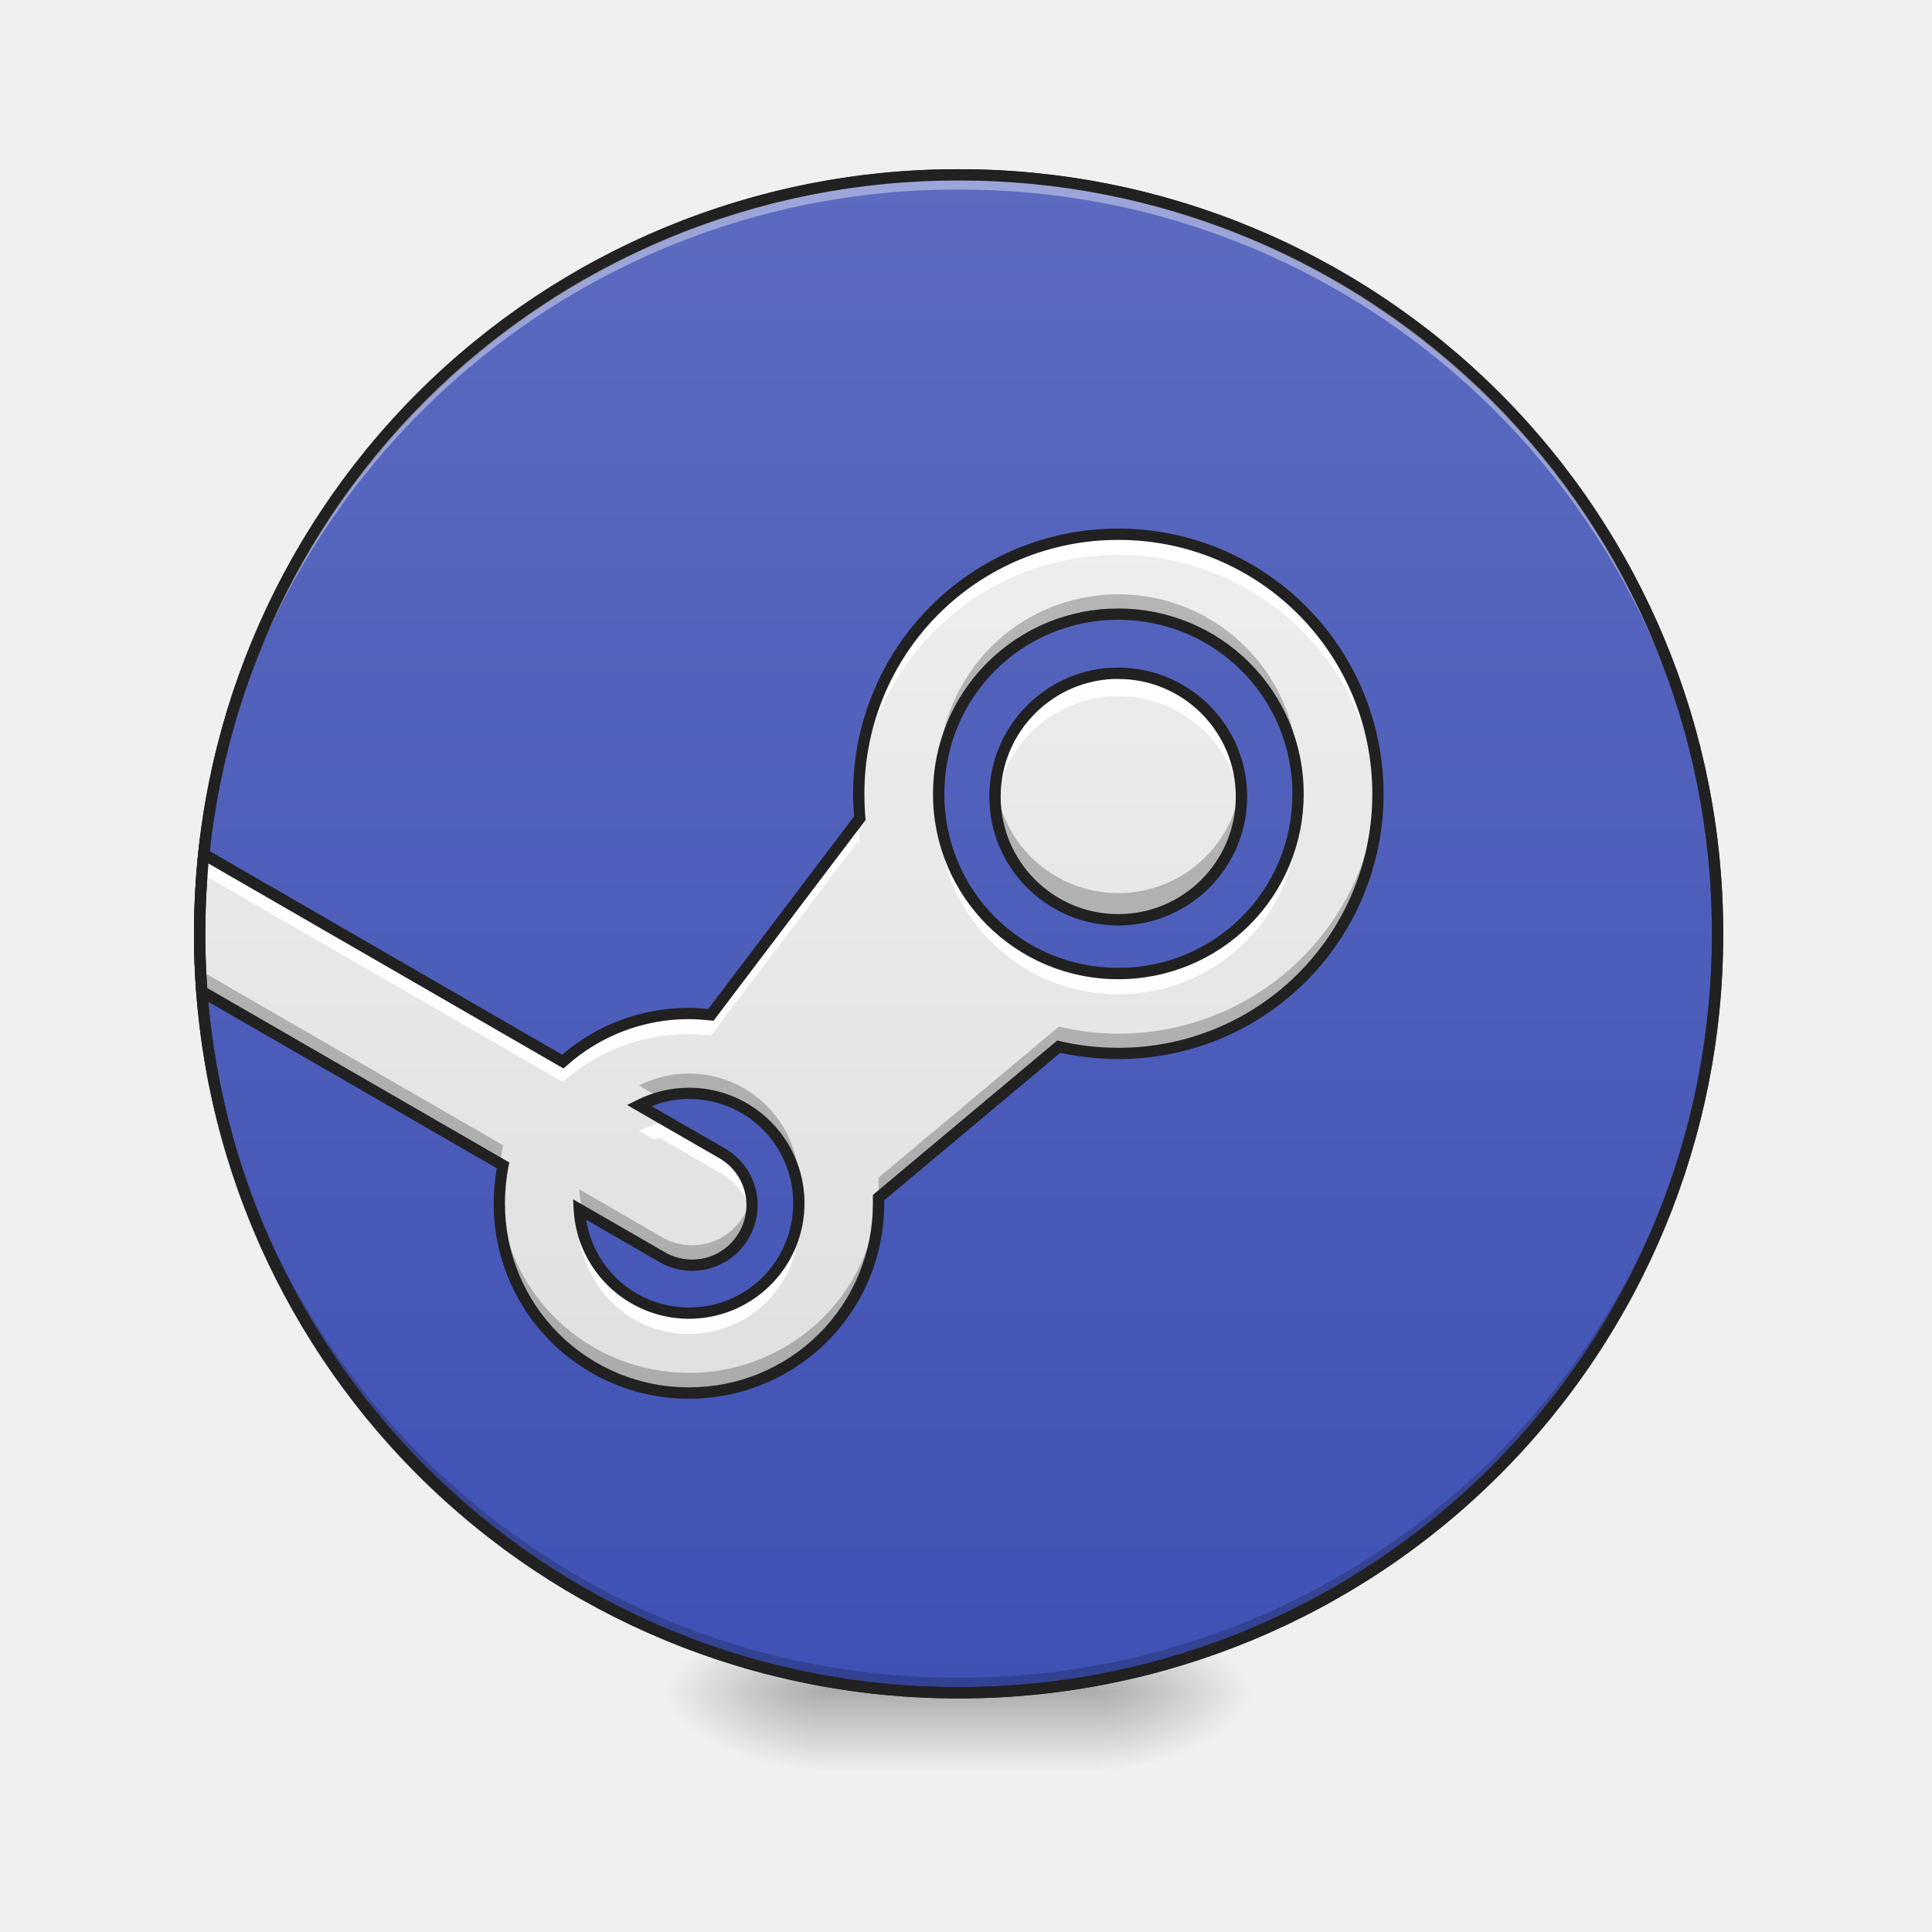
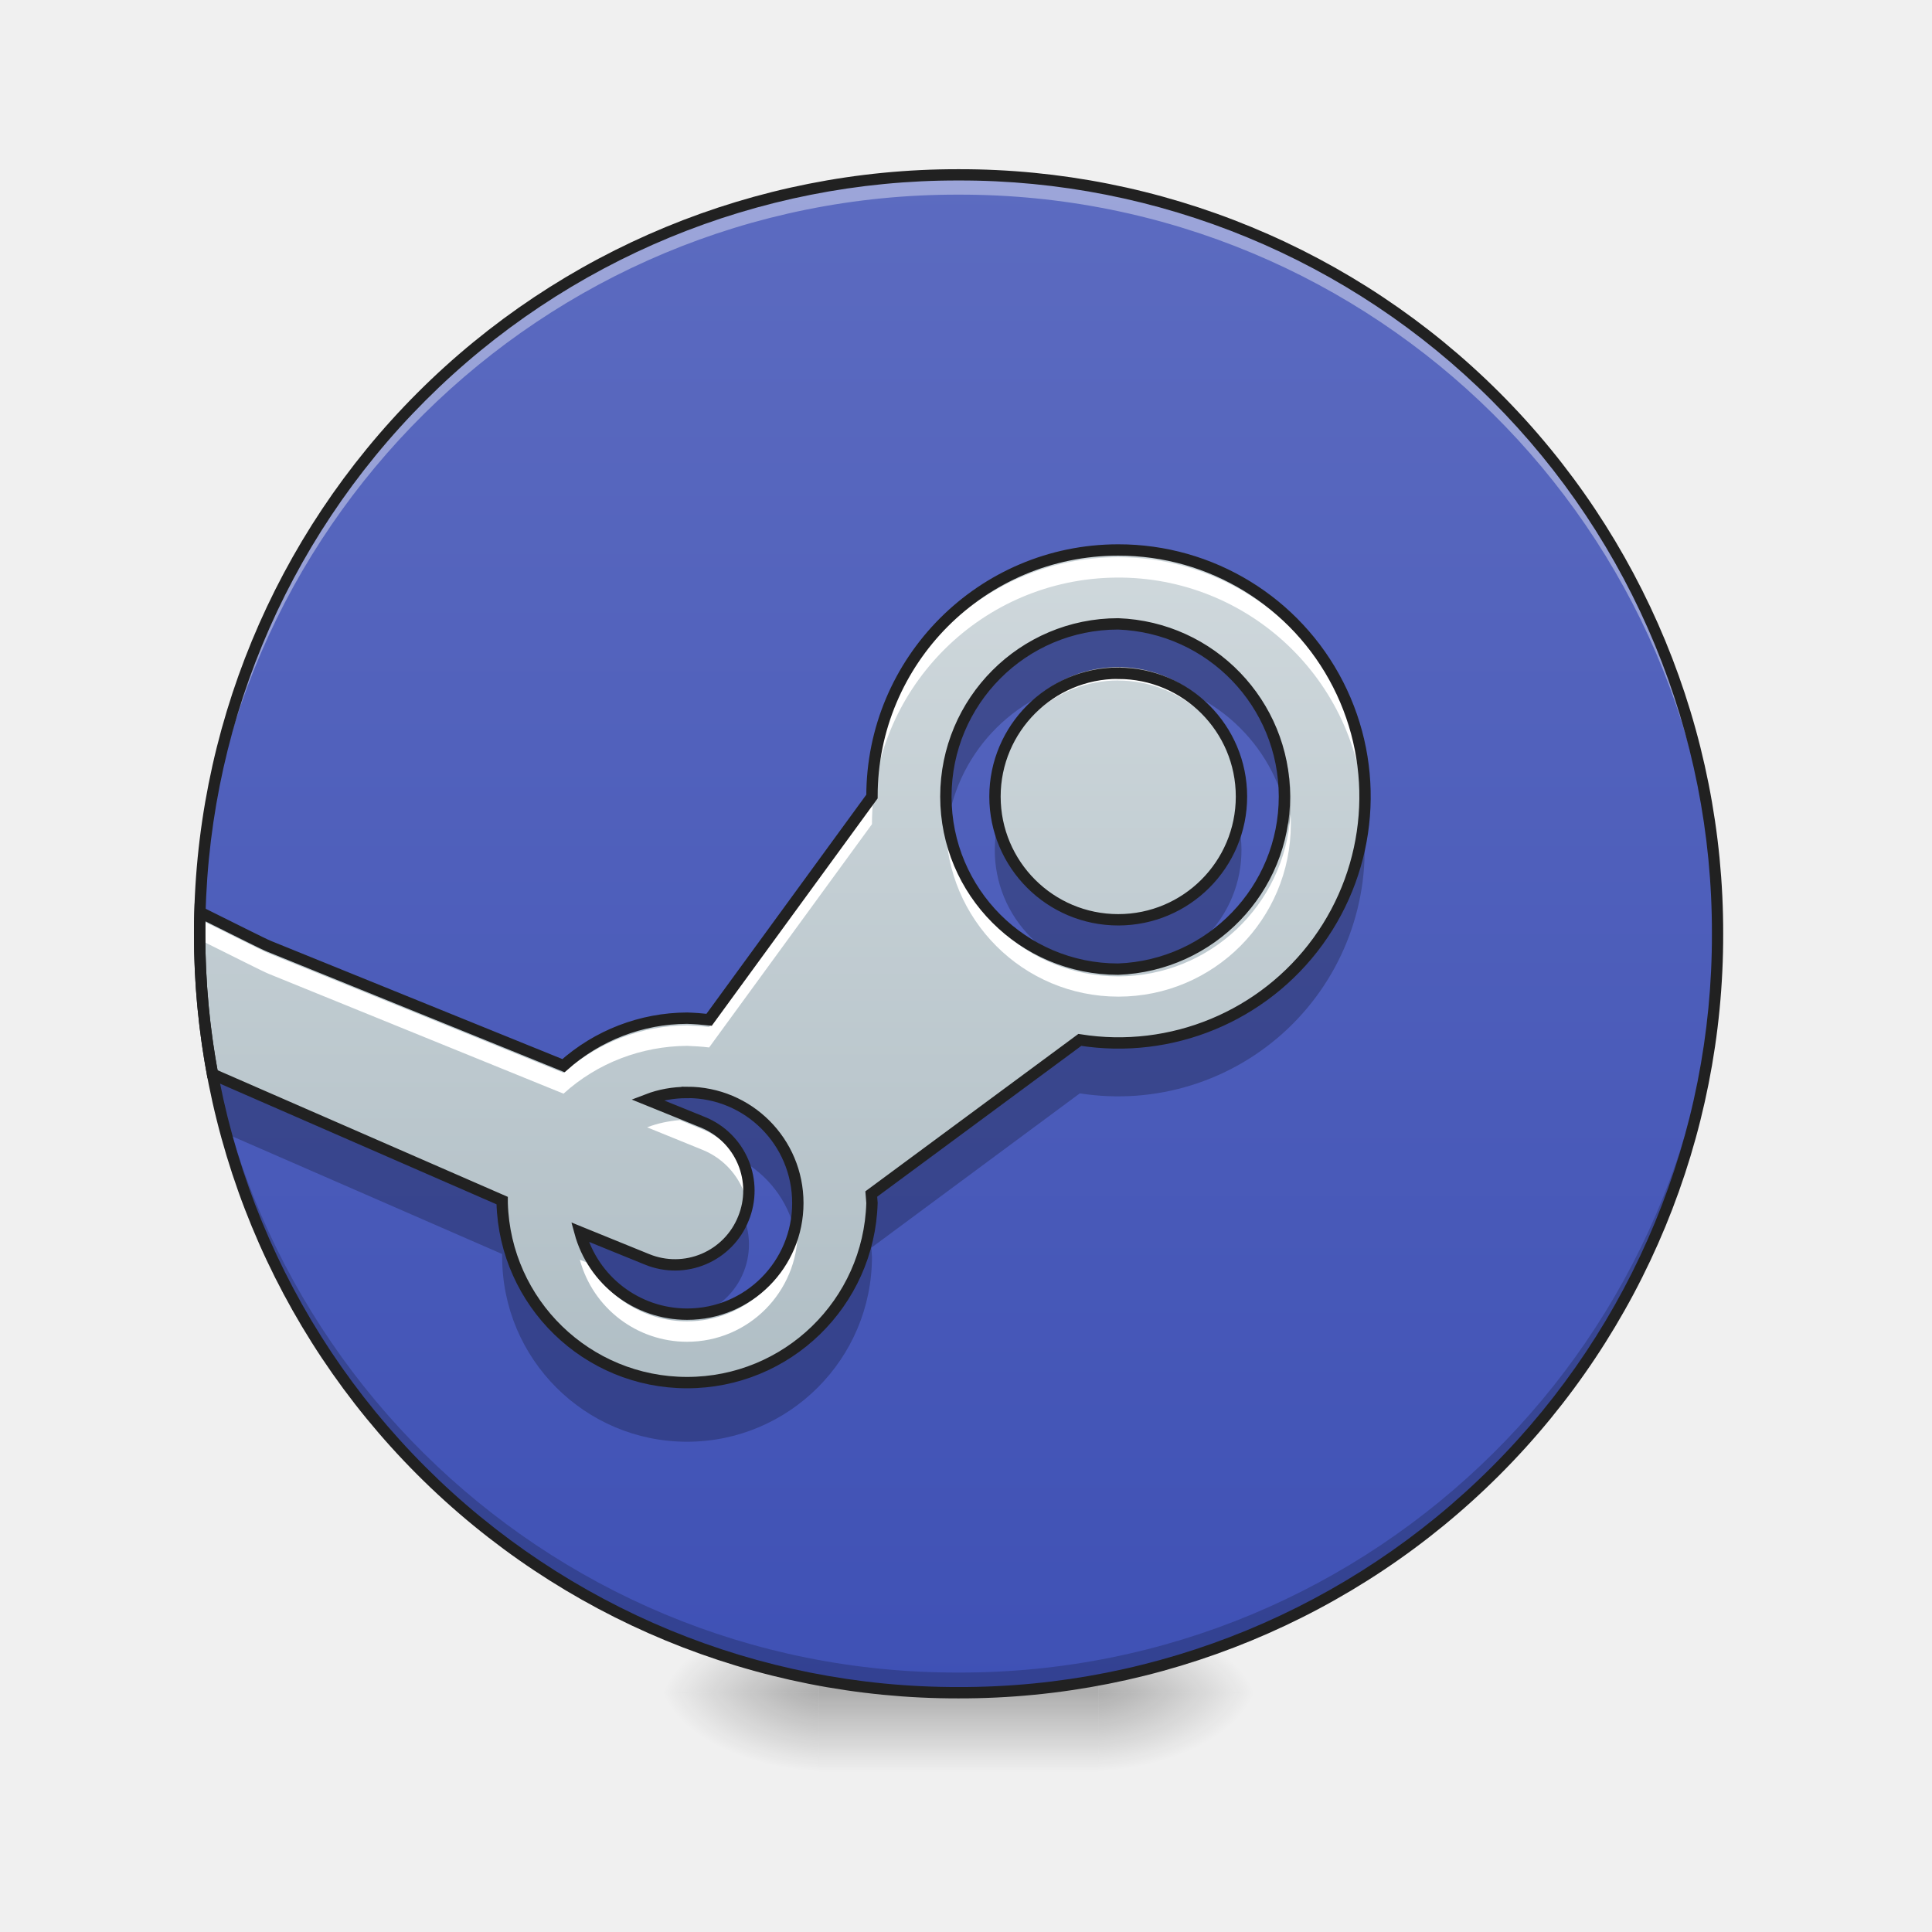
- <svg xmlns="http://www.w3.org/2000/svg" width="32" height="32" viewBox="0 0 24 24">
+ <svg xmlns="http://www.w3.org/2000/svg" width="24" height="24">
  <defs>
    <radialGradient id="a" gradientUnits="userSpaceOnUse" cx="450.909" cy="189.579" fx="450.909" fy="189.579" r="21.167" gradientTransform="matrix(0 -.0586 -.10548 0 33.392 47.696)">
      <stop offset="0" stop-opacity=".314" />
      <stop offset=".222" stop-opacity=".275" />
      <stop offset="1" stop-opacity="0" />
    </radialGradient>
    <radialGradient id="b" gradientUnits="userSpaceOnUse" cx="450.909" cy="189.579" fx="450.909" fy="189.579" r="21.167" gradientTransform="matrix(0 .0586 .10548 0 -9.578 -5.646)">
      <stop offset="0" stop-opacity=".314" />
      <stop offset=".222" stop-opacity=".275" />
      <stop offset="1" stop-opacity="0" />
    </radialGradient>
    <radialGradient id="c" gradientUnits="userSpaceOnUse" cx="450.909" cy="189.579" fx="450.909" fy="189.579" r="21.167" gradientTransform="matrix(0 -.0586 .10548 0 -9.578 47.696)">
      <stop offset="0" stop-opacity=".314" />
      <stop offset=".222" stop-opacity=".275" />
      <stop offset="1" stop-opacity="0" />
    </radialGradient>
    <radialGradient id="d" gradientUnits="userSpaceOnUse" cx="450.909" cy="189.579" fx="450.909" fy="189.579" r="21.167" gradientTransform="matrix(0 .0586 -.10548 0 33.392 -5.646)">
      <stop offset="0" stop-opacity=".314" />
      <stop offset=".222" stop-opacity=".275" />
      <stop offset="1" stop-opacity="0" />
    </radialGradient>
    <linearGradient id="e" gradientUnits="userSpaceOnUse" x1="255.323" y1="233.5" x2="255.323" y2="254.667" gradientTransform="matrix(.01002 0 0 .04688 9.349 10.08)">
      <stop offset="0" stop-opacity=".275" />
      <stop offset="1" stop-opacity="0" />
    </linearGradient>
-     <linearGradient id="f" gradientUnits="userSpaceOnUse" x1="254" y1="-168.667" x2="254" y2="233.5">
+     <linearGradient id="f" gradientUnits="userSpaceOnUse" x1="254" y1="-168.667" x2="254" y2="233.5" gradientTransform="matrix(.04688 0 0 .04688 0 10.08)">
      <stop offset="0" stop-color="#5c6bc0" />
      <stop offset="1" stop-color="#3f51b5" />
    </linearGradient>
-     <linearGradient id="g" gradientUnits="userSpaceOnUse" x1="880.303" y1="1415.118" x2="880.303" y2="535.118" gradientTransform="matrix(.0124 0 0 .0124 -.004 0)">
-       <stop offset="0" stop-color="#e0e0e0" />
-       <stop offset="1" stop-color="#eee" />
-     </linearGradient>
-     <linearGradient id="h" gradientUnits="userSpaceOnUse" x1="1120" y1="1375.118" x2="1120" y2="535.118" gradientTransform="matrix(.0124 0 0 .0124 0 0)">
-       <stop offset="0" stop-color="#e0e0e0" />
-       <stop offset="1" stop-color="#eee" />
+     <linearGradient id="g" gradientUnits="userSpaceOnUse" x1="900" y1="1395.118" x2="900" y2="555.118" gradientTransform="matrix(.0124 0 0 .0124 0 0)">
+       <stop offset="0" stop-color="#b0bec5" />
+       <stop offset="1" stop-color="#cfd8dc" />
    </linearGradient>
  </defs>
  <path d="M13.645 21.027h1.984v-.996h-1.984zm0 0" fill="url(#a)" />
  <path d="M10.172 21.027H8.187v.993h1.985zm0 0" fill="url(#b)" />
  <path d="M10.172 21.027H8.187v-.996h1.985zm0 0" fill="url(#c)" />
  <path d="M13.645 21.027h1.984v.993h-1.984zm0 0" fill="url(#d)" />
  <path d="M10.172 20.777h3.473v1.243h-3.473zm0 0" fill="url(#e)" />
-   <path d="M253.976-168.671c111.072 0 201.147 89.991 201.147 201.064s-90.075 201.148-201.147 201.148c-110.99 0-201.064-90.075-201.064-201.148s90.074-201.064 201.064-201.064zm0 0" transform="matrix(.04688 0 0 .04688 0 10.08)" fill="url(#f)" stroke-width="3" stroke-linecap="round" stroke="#333" />
-   <path d="M11.906 21.027a9.408 9.408 0 0 1-9.426-9.43v-.09a9.404 9.404 0 0 0 9.426 9.333 9.402 9.402 0 0 0 9.426-9.332c0 .031.004.058.004.09a9.41 9.41 0 0 1-9.43 9.43zm0 0" fill-opacity=".196" />
-   <path d="M13.89 6.637a3.217 3.217 0 0 0-3.222 3.226c0 .102.004.2.012.297l-1.848 2.445a2.342 2.342 0 0 0-1.84.582l-4.46-2.578a9.251 9.251 0 0 0-.024 1.707l3.742 2.16a2.35 2.35 0 0 0 2.309 2.828 2.35 2.35 0 0 0 2.355-2.355v-.07l2.238-1.875c.239.055.485.082.739.082a3.217 3.217 0 0 0 3.226-3.223 3.218 3.218 0 0 0-3.226-3.226zm0 .992c1.239 0 2.235.996 2.235 2.234 0 1.235-.996 2.23-2.234 2.23a2.227 2.227 0 0 1-2.23-2.23c0-1.238.995-2.234 2.23-2.234zM8.56 13.582c.754 0 1.363.61 1.363 1.367a1.364 1.364 0 1 1-2.727.074l1.028.594a.743.743 0 0 0 1.02-.273.746.746 0 0 0-.274-1.016l-1.031-.598c.183-.093.398-.148.62-.148zm0 0" fill="url(#g)" />
-   <path d="M11.906 2.172a9.404 9.404 0 0 0-9.426 9.52 9.408 9.408 0 0 1 9.426-9.337 9.405 9.405 0 0 1 9.426 9.336c0-.03.004-.062.004-.093a9.408 9.408 0 0 0-9.43-9.426zm0 0" fill="#fff" fill-opacity=".392" />
+   <path d="M11.906 2.172c5.207 0 9.43 4.219 9.43 9.426s-4.223 9.43-9.43 9.43c-5.203 0-9.426-4.223-9.426-9.43s4.223-9.426 9.426-9.426zm0 0" fill="url(#f)" />
+   <path d="M11.906 20.965a9.408 9.408 0 0 1-9.426-9.43v-.09a9.404 9.404 0 0 0 9.426 9.332 9.402 9.402 0 0 0 9.426-9.332c0 .032.004.063.004.09a9.41 9.41 0 0 1-9.43 9.43zm0 0" fill-opacity=".196" />
+   <path d="M11.906 2.234a9.404 9.404 0 0 0-9.426 9.52 9.408 9.408 0 0 1 9.426-9.336 9.405 9.405 0 0 1 9.426 9.336c0-.031.004-.063.004-.094a9.408 9.408 0 0 0-9.43-9.426zm0 0" fill="#fff" fill-opacity=".392" />
+   <path d="M13.89 6.832a3.06 3.06 0 0 0-3.058 3.063l-2.023 2.773a3.334 3.334 0 0 0-.274-.02 2.319 2.319 0 0 0-1.535.59l-3.66-1.484c-.063-.024-.492-.242-.856-.422-.004.09-.004.176-.004.266 0 .597.055 1.18.16 1.746l3.598 1.57v.031a2.298 2.298 0 0 0 4.594 0c-.004-.035-.004-.074-.008-.113l2.59-1.914a3.062 3.062 0 1 0 .477-6.086zm0 .918a2.146 2.146 0 0 1 0 4.29c-1.183 0-2.14-.962-2.14-2.145 0-1.184.957-2.145 2.14-2.145zm0 .613c-.843 0-1.53.688-1.53 1.532a1.531 1.531 0 1 0 1.531-1.531zM8.536 13.57c.762 0 1.375.614 1.375 1.375 0 .762-.613 1.38-1.375 1.38a1.38 1.38 0 0 1-1.332-1.02l.836.34a.915.915 0 0 0 1.195-.508.916.916 0 0 0-.504-1.196l-.69-.28c.155-.06.323-.09.495-.09zm0 0" fill="url(#g)" />
+   <path d="M13.89 6.922a3.06 3.06 0 0 0-3.058 3.062l-2.023 2.774c-.094-.012-.184-.016-.274-.02a2.319 2.319 0 0 0-1.535.59l-3.66-1.484c-.063-.024-.492-.242-.856-.422v.062c0-.03-.004-.062-.004-.093v.129c0 .07 0 .144.004.218v-.062c.364.18.793.398.856.422L7 13.586c.422-.383.969-.59 1.535-.594.09.004.18.008.274.02l2.023-2.774a3.06 3.06 0 0 1 6.113-.21c.004-.071.008-.141.008-.216 0-.042 0-.082-.004-.124 0 .027 0 .054-.004.085a3.062 3.062 0 0 0-3.054-2.851zm0 1.531c-.773 0-1.41.574-1.515 1.32-.004-.03-.008-.058-.008-.09a1.426 1.426 0 0 0-.008.13c0 .074.008.144.016.214a1.53 1.53 0 1 1 3.031 0c.012-.07.016-.14.016-.215 0-.042 0-.085-.004-.128l-.012.09a1.53 1.53 0 0 0-1.515-1.32zm-2.136 1.66c-.004.04-.004.082-.004.125a2.142 2.142 0 1 0 4.285 0c0-.043 0-.086-.004-.125a2.147 2.147 0 0 1-2.14 2.016c-1.141 0-2.07-.895-2.137-2.016zm-3.309 3.801c-.14.012-.277.04-.406.09l.691.281a.92.92 0 0 1 .547.637.907.907 0 0 0 .016-.34.56.56 0 0 1-.016.086.92.92 0 0 0-.547-.637zm1.461 1.25c-.066.7-.656 1.25-1.37 1.25-.513 0-.973-.281-1.208-.715l-.125-.05a1.38 1.38 0 0 0 1.332 1.019c.762 0 1.375-.617 1.375-1.379 0-.043 0-.082-.004-.125zm0 0" fill="#fff" />
+   <path d="M13.89 7.797c-1.183 0-2.14.96-2.14 2.144 0 .106.008.207.02.309a2.142 2.142 0 0 1 1.835-1.813c.09-.019.188-.027.286-.027.101 0 .195.008.289.027a2.142 2.142 0 0 1 1.832 1.813 2.146 2.146 0 0 0-2.121-2.453zm-1.5 2.453a1.527 1.527 0 0 0 1.21 1.813c.1.015.193.019.29.019.098 0 .196-.004.29-.02a1.527 1.527 0 0 0 1.21-1.812 1.534 1.534 0 0 1-1.5 1.223 1.537 1.537 0 0 1-1.5-1.223zm4.547 0a3.064 3.064 0 0 1-3.046 2.754 3.919 3.919 0 0 1-.477-.04l-2.59 1.915c.004.039.004.074.008.113a2.298 2.298 0 0 1-4.594 0v-.031l-3.59-1.566c.047.23.098.46.16.687l3.43 1.496v.035a2.298 2.298 0 0 0 2.297 2.297 2.3 2.3 0 0 0 2.297-2.297c-.004-.039-.004-.078-.008-.113l2.59-1.918a3.062 3.062 0 0 0 3.523-3.332zm-8.402 3.363c-.172 0-.34.032-.496.094l.691.281c.207.082.364.23.461.414.344.188.598.512.684.899a1.375 1.375 0 0 0-1.34-1.688zm.715 1.535c-.004.012-.012.024-.016.036a.913.913 0 0 1-1.195.504l-.836-.336c.16.59.692 1.003 1.305 1.02a.922.922 0 0 0 .742-1.224zm0 0" fill-opacity=".235" />
  <path d="M11.906 2.102a9.48 9.48 0 0 0-9.496 9.496 9.48 9.48 0 0 0 9.496 9.5 9.48 9.48 0 0 0 9.5-9.5 9.48 9.48 0 0 0-9.5-9.496zm0 .14a9.335 9.335 0 0 1 9.36 9.356 9.336 9.336 0 0 1-9.36 9.359 9.335 9.335 0 0 1-9.355-9.36 9.334 9.334 0 0 1 9.355-9.355zm0 0" fill="#212121" />
-   <path d="M13.89 8.363c-.843 0-1.53.688-1.53 1.532a1.531 1.531 0 1 0 1.531-1.531zm0 0" fill="url(#h)" />
-   <path d="M13.89 8.375a1.531 1.531 0 0 0-1.523 1.664 1.53 1.53 0 0 1 1.524-1.39c.8 0 1.457.609 1.527 1.39.004-.043.004-.09.004-.133 0-.847-.684-1.531-1.531-1.531zm0 0" fill="#fff" />
-   <path d="M13.89 11.477a1.534 1.534 0 0 1-1.519-1.723 1.532 1.532 0 0 0 3.04 0 1.531 1.531 0 0 1-1.52 1.723zm0 0" fill-opacity=".235" />
-   <path d="M13.89 8.363c-.843 0-1.53.688-1.53 1.532a1.531 1.531 0 1 0 1.531-1.531zm0 0" fill="none" stroke-width=".141" stroke="#212121" />
-   <path d="M13.89 6.707a3.217 3.217 0 0 0-3.222 3.227v.09a3.217 3.217 0 0 1 3.223-3.13 3.22 3.22 0 0 1 3.226 3.13v-.09a3.218 3.218 0 0 0-3.226-3.227zm-2.226 3.352c-.004.039-.004.082-.004.12v.094c0-.007.004-.02.004-.03a2.224 2.224 0 0 0 2.227 2.109c1.195 0 2.168-.93 2.23-2.11v.031c.004-.03.004-.062.004-.093 0-.04 0-.082-.004-.121a2.227 2.227 0 0 1-2.23 2.105 2.223 2.223 0 0 1-2.227-2.105zm-.996.191l-1.836 2.426c-.09-.008-.18-.016-.273-.016-.602 0-1.153.227-1.567.598l-4.46-2.578c-.036.328-.052.656-.052.988v.09c.004-.301.02-.598.051-.89l4.461 2.573a2.34 2.34 0 0 1 1.84-.578l1.836-2.425v.058l.012-.016c-.004-.078-.012-.152-.012-.23zm-2.473 3.7c-.09.027-.175.058-.258.1l.188.106c.023-.004.047-.011.07-.02l.774.446c.21.125.34.332.367.555a.742.742 0 0 0-.367-.739zm-1.98.823a2.594 2.594 0 0 0-.012.247v.09l.012-.15.008.005c.004-.059.015-.113.027-.172zm3.703.368a1.361 1.361 0 0 1-1.36 1.242 1.36 1.36 0 0 1-1.32-1.016l-.043-.027c.004.07.012.137.028.203l.015.008c.153.586.684 1.02 1.32 1.02.715 0 1.297-.544 1.36-1.243v.031c.004-.03.004-.062.004-.093 0-.043 0-.082-.004-.125zm0 0" fill="#fff" fill-opacity=".969" />
-   <path d="M13.89 7.383c-1.234 0-2.23.996-2.23 2.23v.102a2.229 2.229 0 0 1 2.23-2.133c1.204 0 2.18.941 2.231 2.133.004-.035.004-.067.004-.102 0-1.234-.996-2.23-2.234-2.23zM10.669 9.71v.219l.012-.016a61.05 61.05 0 0 1-.012-.203zm6.445.004a3.216 3.216 0 0 1-3.96 3.039l-2.239 1.875v.07a2.35 2.35 0 0 1-2.355 2.356c-1.274 0-2.301-.996-2.356-2.254v.097a2.35 2.35 0 0 0 2.356 2.356 2.35 2.35 0 0 0 2.355-2.356v-.07l2.238-1.875a3.218 3.218 0 0 0 3.965-3.14c0-.032 0-.067-.004-.098zM2.48 11.453v.098c0 .242.008.48.028.715l3.71 2.144c.009-.062.02-.12.032-.183l-3.742-2.16c-.016-.2-.024-.407-.028-.614zm6.079 1.883c-.223 0-.438.055-.621.148l.199.118a1.359 1.359 0 0 1 1.781 1.2c.004-.036.004-.068.004-.103 0-.754-.61-1.363-1.363-1.363zm-1.364 1.437c.004.075.016.149.032.22l.996.573a.745.745 0 0 0 1.113-.742.91.91 0 0 1-.094.274.745.745 0 0 1-1.02.27zm0 0" fill-opacity=".235" />
-   <path d="M13.89 6.566a3.29 3.29 0 0 0-3.28 3.575l-1.813 2.394c-.078-.008-.156-.015-.238-.015-.602 0-1.153.218-1.575.582l-4.511-2.606-.012.11c-.031.324-.05.656-.05.992 0 .246.007.484.026.722l.004.04 3.73 2.152c-.023.14-.038.289-.038.437a2.42 2.42 0 0 0 2.426 2.426 2.42 2.42 0 0 0 2.425-2.426v-.039l2.188-1.832c.23.05.473.078.719.078a3.29 3.29 0 0 0 3.296-3.293 3.293 3.293 0 0 0-3.296-3.297zm0 .141a3.148 3.148 0 0 1 3.157 3.156 3.147 3.147 0 0 1-3.156 3.153c-.246 0-.489-.028-.723-.082l-.035-.008-2.29 1.918V14.949a2.278 2.278 0 0 1-2.284 2.285 2.278 2.278 0 0 1-2.286-2.285c0-.16.016-.312.043-.46l.012-.048-3.754-2.168a9.679 9.679 0 0 1 .016-1.546L7 13.273l.04-.035a2.27 2.27 0 0 1 1.519-.578c.09 0 .175.008.265.016l.04.004 1.89-2.496-.004-.028a3.673 3.673 0 0 1-.012-.293 3.147 3.147 0 0 1 3.153-3.156zm0 .852a2.298 2.298 0 0 0-2.3 2.304c0 1.274 1.027 2.301 2.3 2.301a2.298 2.298 0 0 0 2.305-2.3 2.299 2.299 0 0 0-2.304-2.305zm0 .14c1.2 0 2.165.965 2.165 2.164 0 1.2-.965 2.16-2.164 2.16-1.2 0-2.16-.96-2.16-2.16 0-1.199.96-2.164 2.16-2.164zM8.56 13.512a1.46 1.46 0 0 0-.653.156l-.117.059 1.145.66a.672.672 0 0 1 .246.922.672.672 0 0 1-.922.246l-1.14-.657.007.13a1.435 1.435 0 1 0 1.434-1.516zm0 .14a1.29 1.29 0 0 1 1.293 1.297 1.29 1.29 0 0 1-1.293 1.293c-.649 0-1.18-.469-1.278-1.09l.907.524c.39.226.89.094 1.113-.297a.813.813 0 0 0-.297-1.113l-.91-.524c.144-.058.3-.09.465-.09zm0 0" fill="#212121" />
+   <path d="M13.89 6.832a3.06 3.06 0 0 0-3.058 3.063l-2.023 2.773a3.335 3.335 0 0 0-.274-.02 2.319 2.319 0 0 0-1.535.59l-3.66-1.484c-.063-.024-.492-.242-.856-.422-.004.09-.004.176-.004.266 0 .597.055 1.18.16 1.746l3.598 1.57v.031a2.298 2.298 0 0 0 4.594 0c-.004-.035-.004-.074-.008-.113l2.59-1.914a3.062 3.062 0 1 0 .477-6.086zm0 .918a2.146 2.146 0 0 1 0 4.289c-1.183 0-2.14-.96-2.14-2.144 0-1.184.957-2.145 2.14-2.145zm0 .613c-.843 0-1.53.688-1.53 1.532a1.531 1.531 0 1 0 1.531-1.531zM8.536 13.57c.762 0 1.375.614 1.375 1.375 0 .762-.613 1.38-1.375 1.38a1.38 1.38 0 0 1-1.332-1.02l.836.34a.915.915 0 0 0 1.195-.508.916.916 0 0 0-.504-1.196l-.691-.28c.156-.06.324-.09.496-.09zm0 0" fill="none" stroke-width=".141" stroke="#212121" />
</svg>
